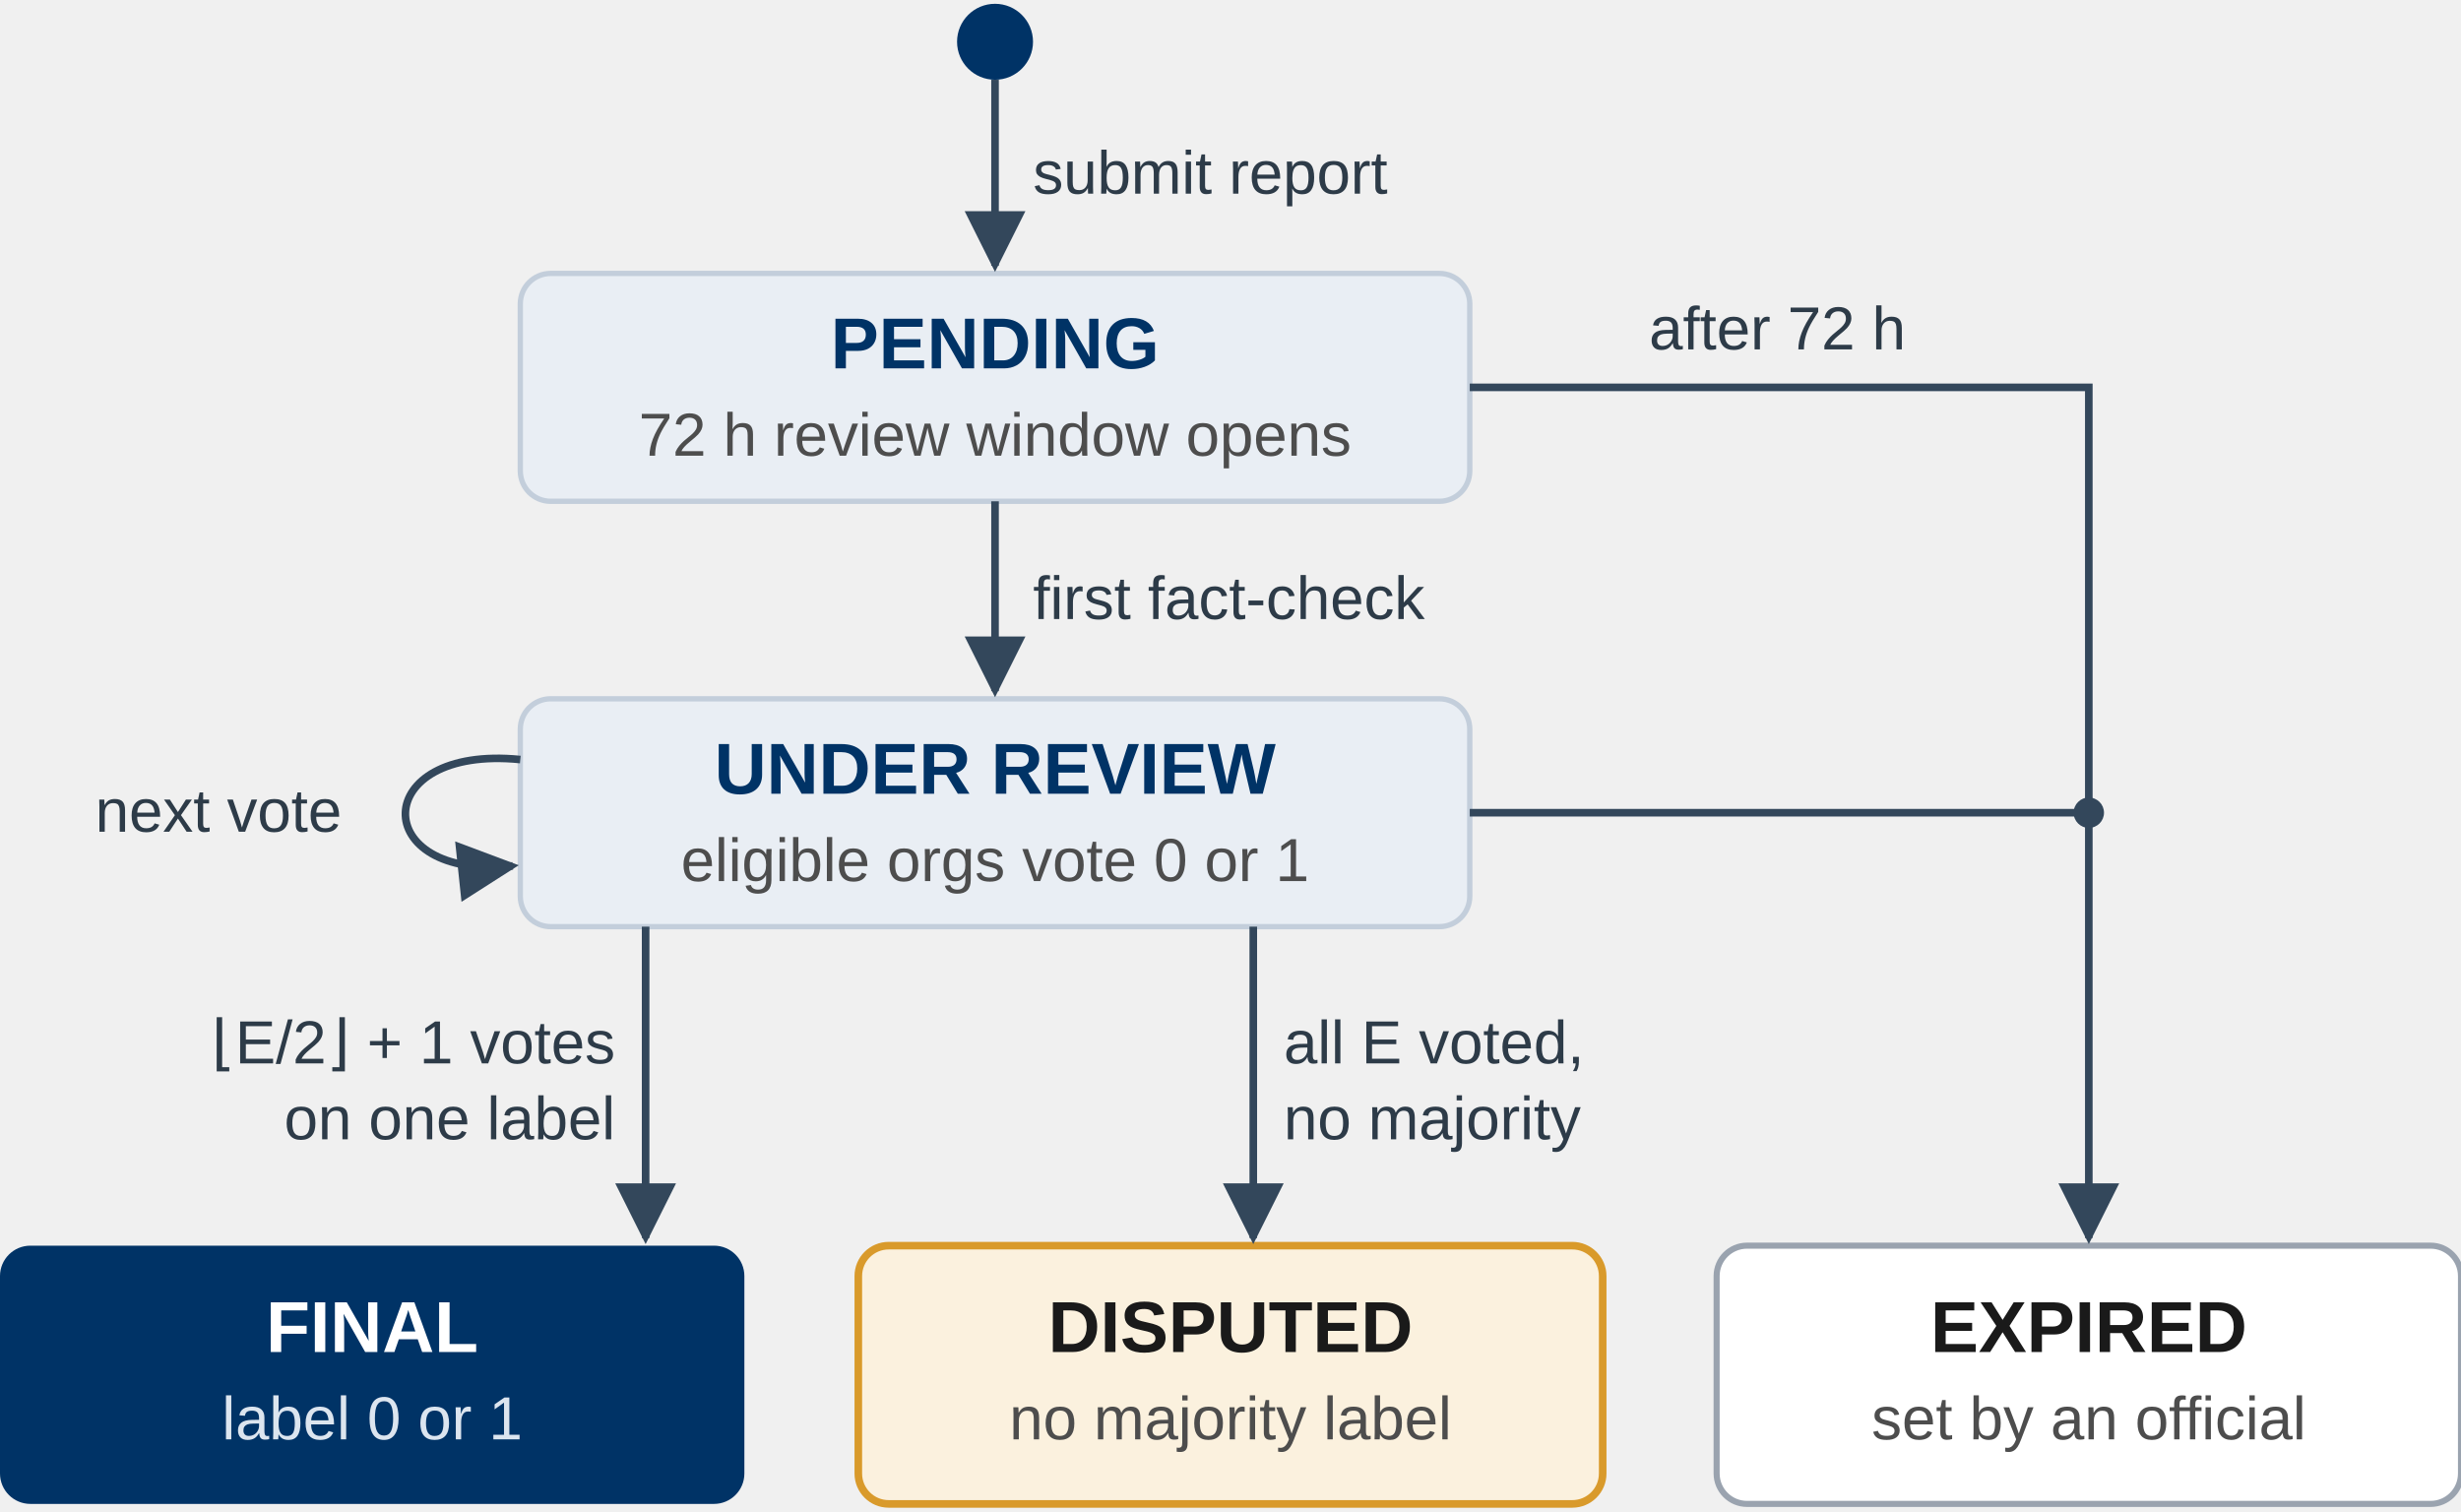
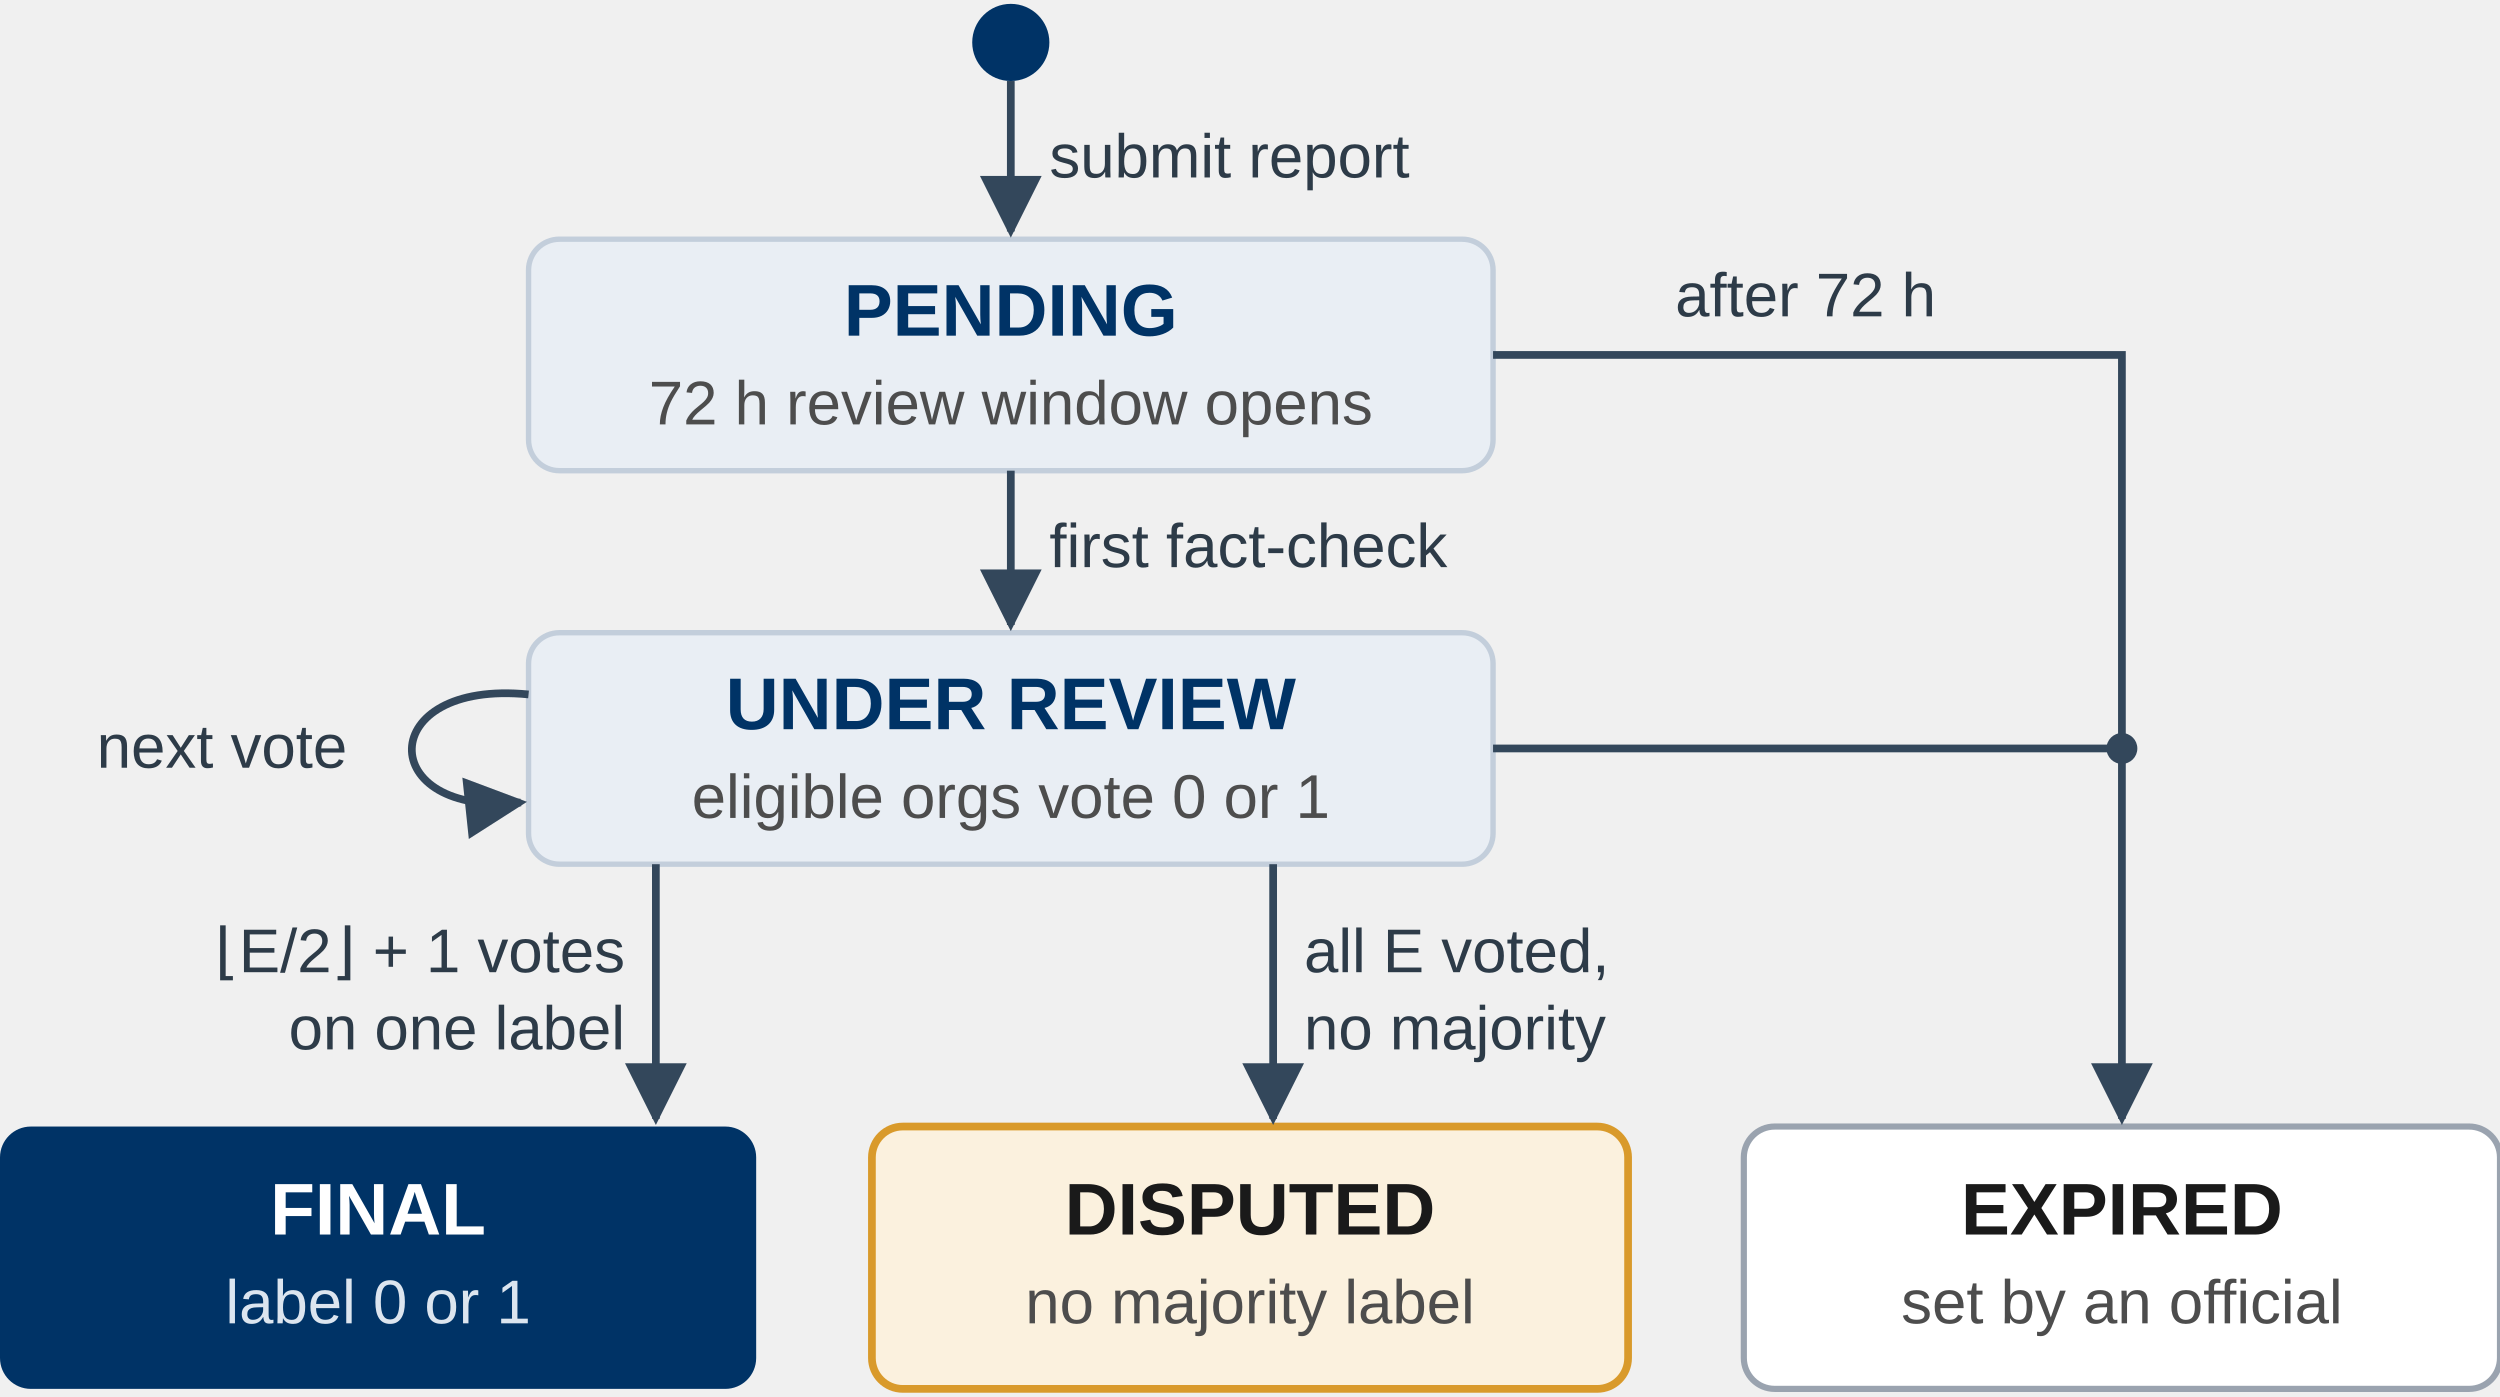
- <svg xmlns="http://www.w3.org/2000/svg" viewBox="0 0 648 398" width="648" height="398" font-family="Arimo, Arial, Helvetica, sans-serif" role="img" aria-labelledby="t d">
+ <svg xmlns="http://www.w3.org/2000/svg" viewBox="0 0 648 362" width="648" height="362" font-family="Arimo, Arial, Helvetica, sans-serif" role="img" aria-labelledby="t d">
  <defs>
    <marker id="arrow" viewBox="0 0 10 10" refX="9" refY="5" markerWidth="8" markerHeight="8" orient="auto-start-reverse">
      <path d="M0,0 L10,5 L0,10 z" fill="#33475B" />
    </marker>
  </defs>
  <circle cx="262" cy="11" r="10" fill="#003366" />
-   <rect x="137" y="72" width="250" height="60" rx="8" fill="#E9EEF4" stroke="#C3CEDB" stroke-width="1.4" />
-   <text x="262" y="97" font-size="19" font-weight="700" fill="#003366" text-anchor="middle">PENDING</text>
-   <text x="262" y="120" font-size="16" fill="#4D4D4D" text-anchor="middle">72 h review window opens</text>
-   <rect x="137" y="184" width="250" height="60" rx="8" fill="#E9EEF4" stroke="#C3CEDB" stroke-width="1.4" />
-   <text x="262" y="209" font-size="19" font-weight="700" fill="#003366" text-anchor="middle">UNDER REVIEW</text>
-   <text x="262" y="232" font-size="16" fill="#4D4D4D" text-anchor="middle">eligible orgs vote 0 or 1</text>
-   <rect x="0" y="328" width="196" height="68" rx="8" fill="#003366" />
-   <text x="98" y="356" font-size="19" font-weight="700" fill="#FFFFFF" text-anchor="middle">FINAL</text>
-   <text x="98" y="379" font-size="16" fill="#DCE5EF" text-anchor="middle">label 0 or 1</text>
-   <rect x="226" y="328" width="196" height="68" rx="8" fill="#FBF1DE" stroke="#D99A2B" stroke-width="2" />
-   <text x="324" y="356" font-size="19" font-weight="700" fill="#1A1A1A" text-anchor="middle">DISPUTED</text>
-   <text x="324" y="379" font-size="16" fill="#4D4D4D" text-anchor="middle">no majority label</text>
-   <rect x="452" y="328" width="196" height="68" rx="8" fill="#FFFFFF" stroke="#9AA3AF" stroke-width="1.6" />
-   <text x="550" y="356" font-size="19" font-weight="700" fill="#1A1A1A" text-anchor="middle">EXPIRED</text>
-   <text x="550" y="379" font-size="16" fill="#4D4D4D" text-anchor="middle">set by an official</text>
+   <rect x="137" y="62" width="250" height="60" rx="8" fill="#E9EEF4" stroke="#C3CEDB" stroke-width="1.4" />
+   <text x="262" y="87" font-size="19" font-weight="700" fill="#003366" text-anchor="middle">PENDING</text>
+   <text x="262" y="110" font-size="16" fill="#4D4D4D" text-anchor="middle">72 h review window opens</text>
+   <rect x="137" y="164" width="250" height="60" rx="8" fill="#E9EEF4" stroke="#C3CEDB" stroke-width="1.4" />
+   <text x="262" y="189" font-size="19" font-weight="700" fill="#003366" text-anchor="middle">UNDER REVIEW</text>
+   <text x="262" y="212" font-size="16" fill="#4D4D4D" text-anchor="middle">eligible orgs vote 0 or 1</text>
+   <rect x="0" y="292" width="196" height="68" rx="8" fill="#003366" />
+   <text x="98" y="320" font-size="19" font-weight="700" fill="#FFFFFF" text-anchor="middle">FINAL</text>
+   <text x="98" y="343" font-size="16" fill="#DCE5EF" text-anchor="middle">label 0 or 1</text>
+   <rect x="226" y="292" width="196" height="68" rx="8" fill="#FBF1DE" stroke="#D99A2B" stroke-width="2" />
+   <text x="324" y="320" font-size="19" font-weight="700" fill="#1A1A1A" text-anchor="middle">DISPUTED</text>
+   <text x="324" y="343" font-size="16" fill="#4D4D4D" text-anchor="middle">no majority label</text>
+   <rect x="452" y="292" width="196" height="68" rx="8" fill="#FFFFFF" stroke="#9AA3AF" stroke-width="1.6" />
+   <text x="550" y="320" font-size="19" font-weight="700" fill="#1A1A1A" text-anchor="middle">EXPIRED</text>
+   <text x="550" y="343" font-size="16" fill="#4D4D4D" text-anchor="middle">set by an official</text>
  <g stroke="#33475B" stroke-width="2" fill="none" marker-end="url(#arrow)">
-     <line x1="262" y1="21" x2="262" y2="70" />
-     <line x1="262" y1="132" x2="262" y2="182" />
-     <path d="M137,200 C97,196 97,232 135,228" />
-     <line x1="170" y1="244" x2="170" y2="326" />
-     <line x1="330" y1="244" x2="330" y2="326" />
-     <polyline points="387,102 550,102 550,326" />
+     <line x1="262" y1="21" x2="262" y2="60" />
+     <line x1="262" y1="122" x2="262" y2="162" />
+     <path d="M137,180 C97,176 97,212 135,208" />
+     <line x1="170" y1="224" x2="170" y2="290" />
+     <line x1="330" y1="224" x2="330" y2="290" />
+     <polyline points="387,92 550,92 550,290" />
  </g>
-   <line x1="387" y1="214" x2="550" y2="214" stroke="#33475B" stroke-width="2" />
-   <circle cx="550" cy="214" r="4" fill="#33475B" />
+   <line x1="387" y1="194" x2="550" y2="194" stroke="#33475B" stroke-width="2" />
+   <circle cx="550" cy="194" r="4" fill="#33475B" />
  <g font-size="16" fill="#2D3B48">
-     <text x="272" y="51">submit report</text>
-     <text x="272" y="163">first fact-check</text>
-     <text x="90" y="219" text-anchor="end">next vote</text>
-     <text x="162" y="280" text-anchor="end">⌊E/2⌋ + 1 votes</text>
-     <text x="162" y="300" text-anchor="end">on one label</text>
-     <text x="338" y="280">all E voted,</text>
-     <text x="338" y="300">no majority</text>
-     <text x="468" y="92" text-anchor="middle">after 72 h</text>
+     <text x="272" y="46">submit report</text>
+     <text x="272" y="147">first fact-check</text>
+     <text x="90" y="199" text-anchor="end">next vote</text>
+     <text x="162" y="252" text-anchor="end">⌊E/2⌋ + 1 votes</text>
+     <text x="162" y="272" text-anchor="end">on one label</text>
+     <text x="338" y="252">all E voted,</text>
+     <text x="338" y="272">no majority</text>
+     <text x="468" y="82" text-anchor="middle">after 72 h</text>
  </g>
</svg>
